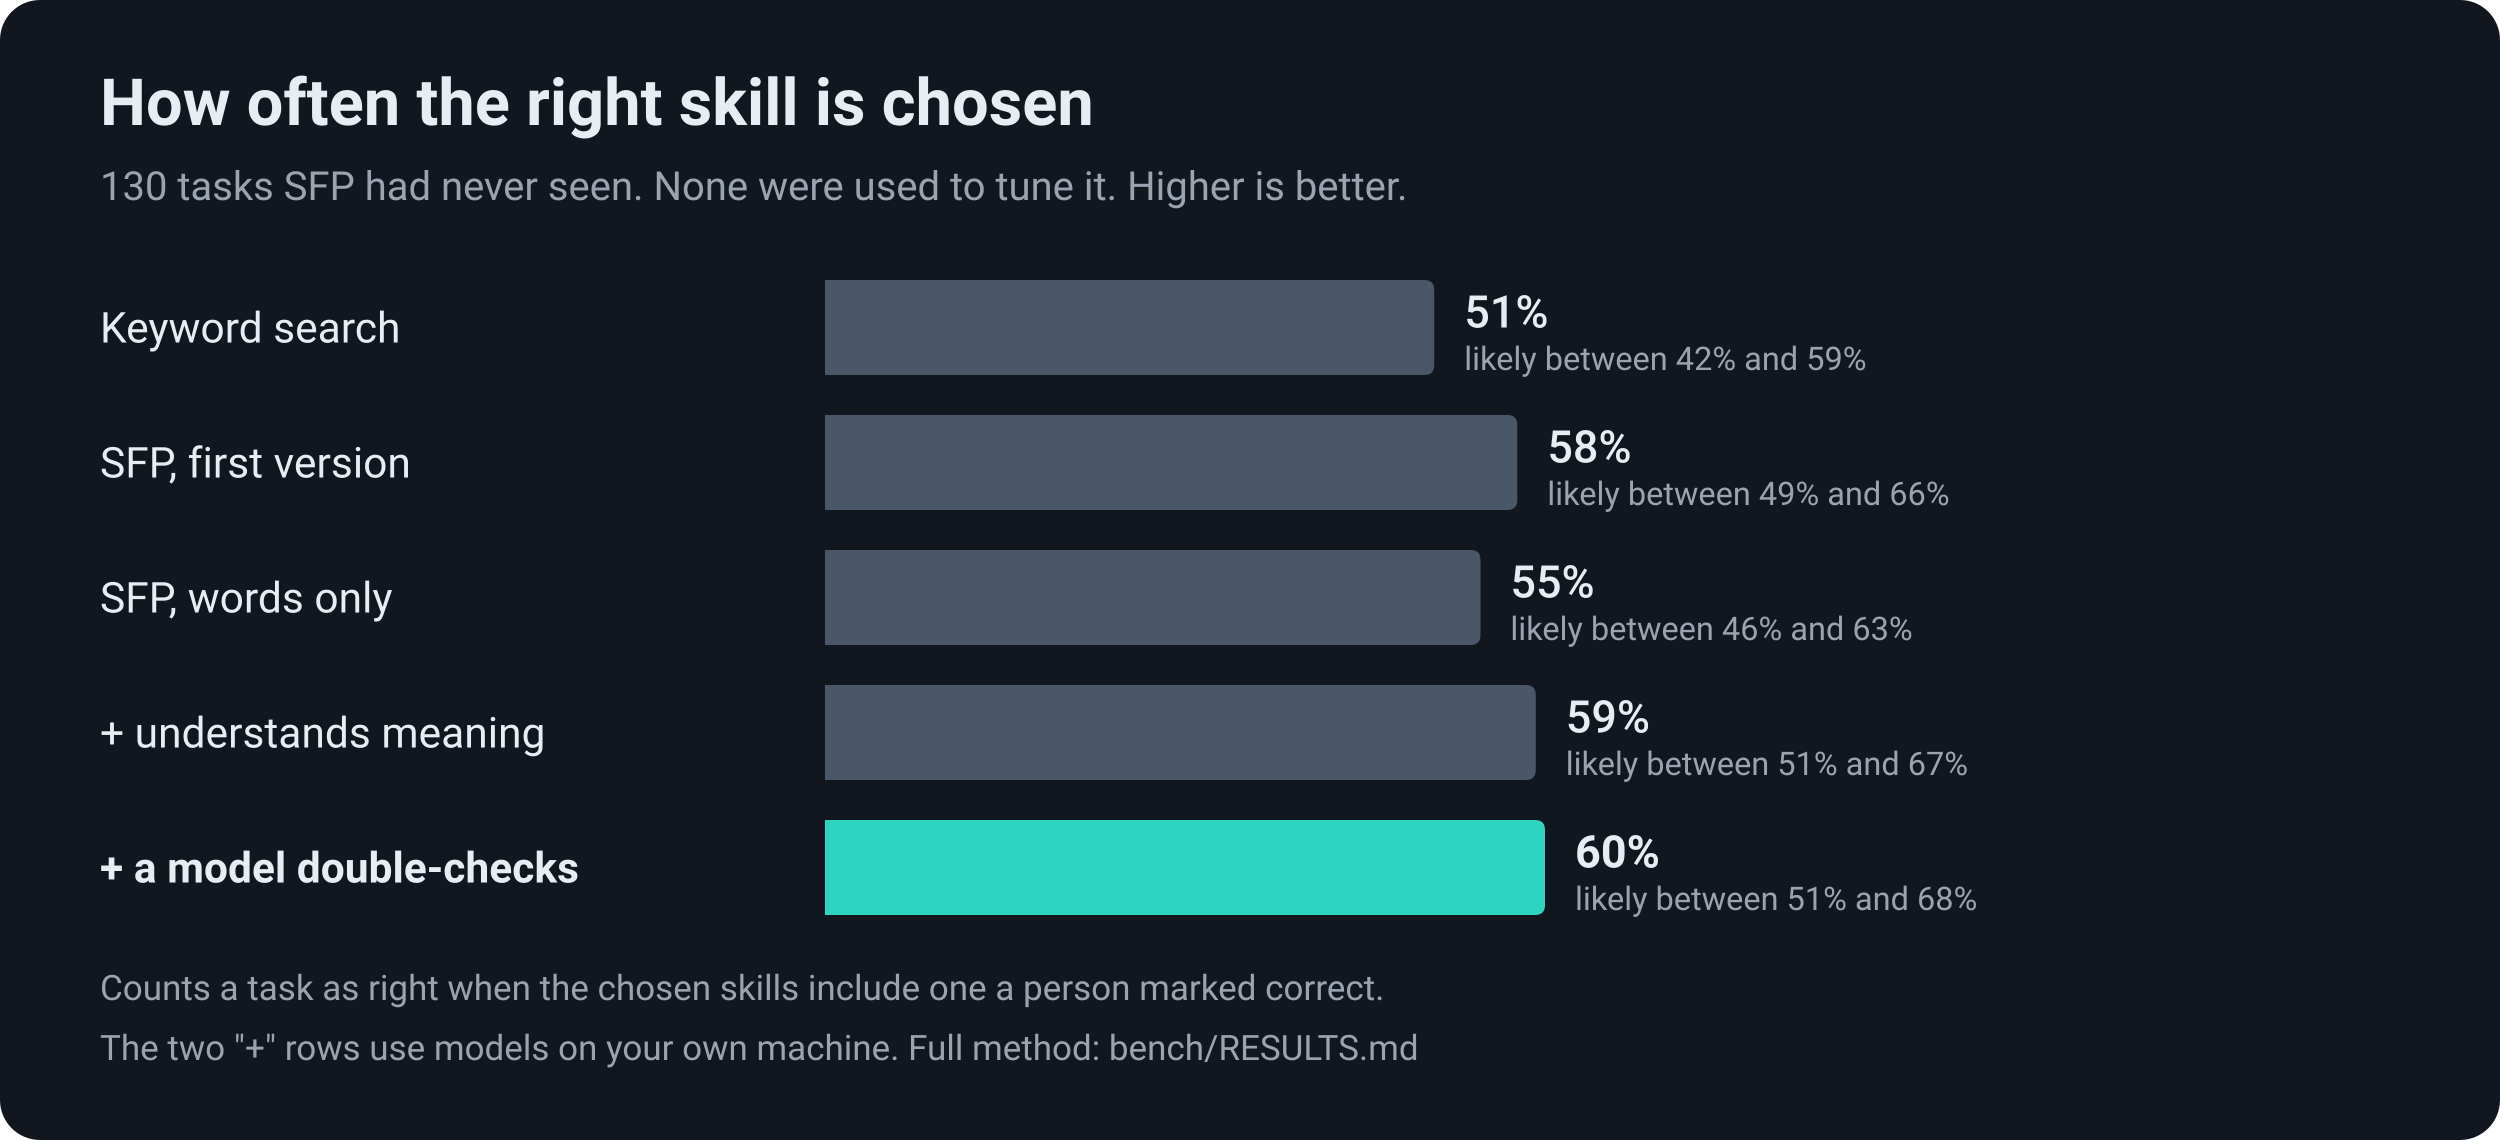
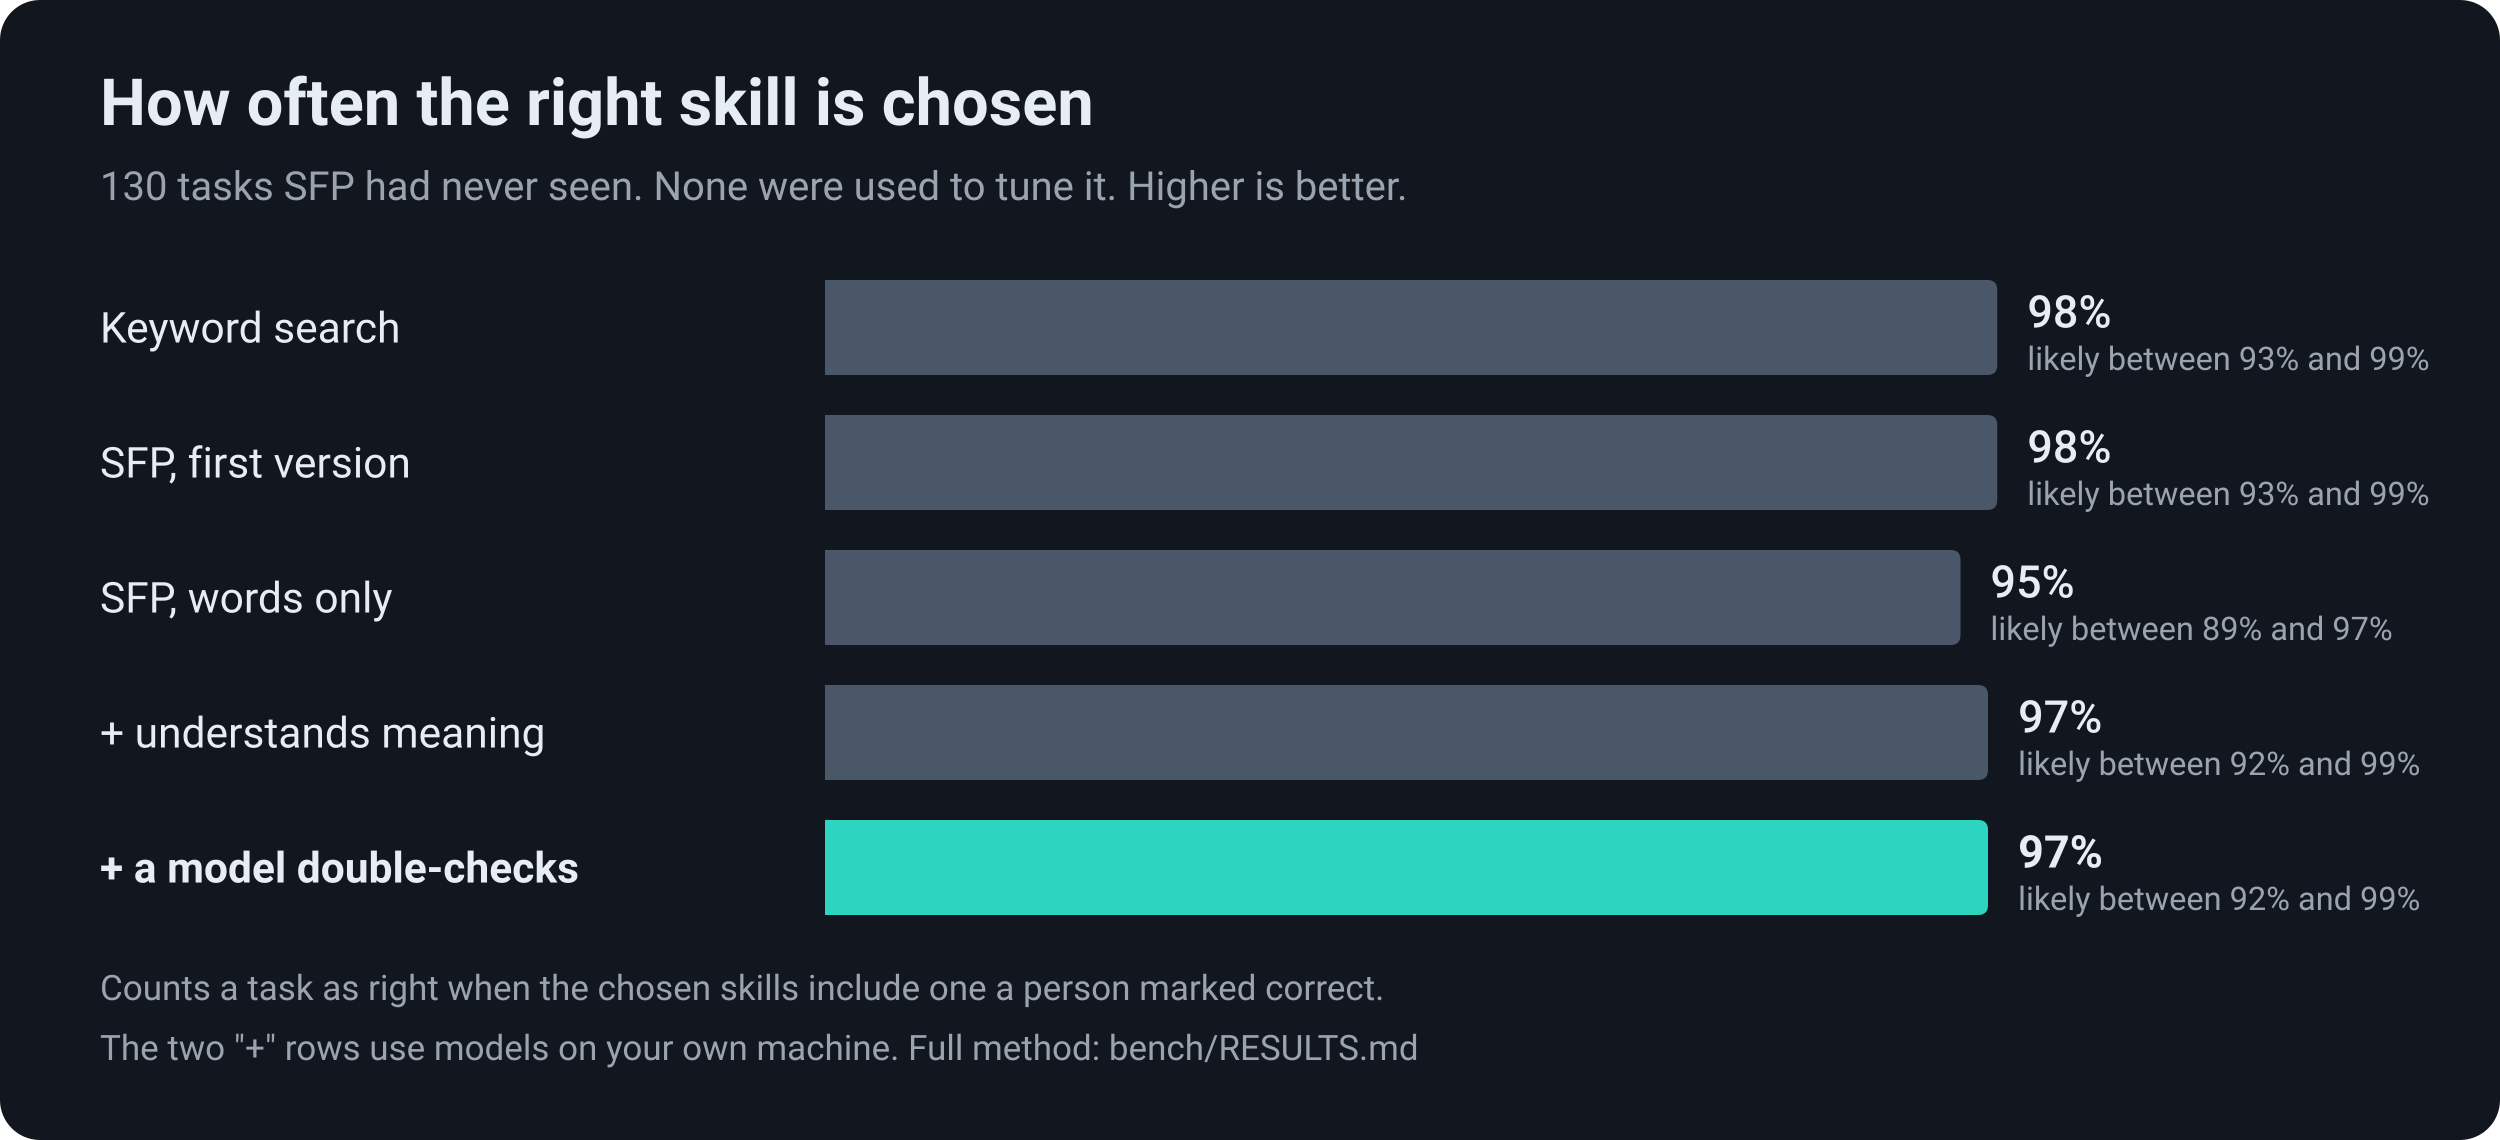
<svg xmlns="http://www.w3.org/2000/svg" width="1000" height="456" viewBox="0 0 1000 456" role="img" aria-labelledby="t d">
  <rect width="1000" height="456" rx="16" fill="#12171f" />
  <text x="40" y="50" font-family="ui-sans-serif, system-ui, -apple-system, 'Segoe UI', Roboto, 'Helvetica Neue', Arial, sans-serif" font-size="26" font-weight="700" fill="#e6edf3" text-anchor="start">How often the right skill is chosen</text>
  <text x="40" y="80" font-family="ui-sans-serif, system-ui, -apple-system, 'Segoe UI', Roboto, 'Helvetica Neue', Arial, sans-serif" font-size="16" font-weight="400" fill="#9aa4b0" text-anchor="start">130 tasks SFP had never seen. None were used to tune it. Higher is better.</text>
  <text x="40" y="137.0" font-family="ui-sans-serif, system-ui, -apple-system, 'Segoe UI', Roboto, 'Helvetica Neue', Arial, sans-serif" font-size="17" font-weight="400" fill="#e6edf3" text-anchor="start">Keyword search</text>
-   <path d="M330.0 112.0 H569.7 Q573.7 112.0 573.7 116.0 V146.0 Q573.7 150.0 569.7 150.0 H330.0 Z" fill="#4a5768" />
-   <text x="585.692" y="131.0" font-family="ui-sans-serif, system-ui, -apple-system, 'Segoe UI', Roboto, 'Helvetica Neue', Arial, sans-serif" font-size="18" font-weight="500" fill="#e6edf3" text-anchor="start">51%</text>
-   <text x="585.692" y="148.0" font-family="ui-sans-serif, system-ui, -apple-system, 'Segoe UI', Roboto, 'Helvetica Neue', Arial, sans-serif" font-size="13" font-weight="400" fill="#9aa4b0" text-anchor="start">likely between 42% and 59%</text>
+   <path d="M330.0 112.0 H794.9 Q798.9 112.0 798.9 116.0 V146.0 Q798.9 150.0 794.9 150.0 H330.0 Z" fill="#4a5768" />
+   <text x="810.923" y="131.0" font-family="ui-sans-serif, system-ui, -apple-system, 'Segoe UI', Roboto, 'Helvetica Neue', Arial, sans-serif" font-size="18" font-weight="500" fill="#e6edf3" text-anchor="start">98%</text>
+   <text x="810.923" y="148.0" font-family="ui-sans-serif, system-ui, -apple-system, 'Segoe UI', Roboto, 'Helvetica Neue', Arial, sans-serif" font-size="13" font-weight="400" fill="#9aa4b0" text-anchor="start">likely between 93% and 99%</text>
  <text x="40" y="191.0" font-family="ui-sans-serif, system-ui, -apple-system, 'Segoe UI', Roboto, 'Helvetica Neue', Arial, sans-serif" font-size="17" font-weight="400" fill="#e6edf3" text-anchor="start">SFP, first version</text>
-   <path d="M330.0 166.0 H602.9 Q606.9 166.0 606.9 170.0 V200.0 Q606.9 204.0 602.9 204.0 H330.0 Z" fill="#4a5768" />
-   <text x="618.927" y="185.0" font-family="ui-sans-serif, system-ui, -apple-system, 'Segoe UI', Roboto, 'Helvetica Neue', Arial, sans-serif" font-size="18" font-weight="500" fill="#e6edf3" text-anchor="start">58%</text>
-   <text x="618.927" y="202.0" font-family="ui-sans-serif, system-ui, -apple-system, 'Segoe UI', Roboto, 'Helvetica Neue', Arial, sans-serif" font-size="13" font-weight="400" fill="#9aa4b0" text-anchor="start">likely between 49% and 66%</text>
+   <path d="M330.0 166.0 H794.9 Q798.9 166.0 798.9 170.0 V200.0 Q798.9 204.0 794.9 204.0 H330.0 Z" fill="#4a5768" />
+   <text x="810.912" y="185.0" font-family="ui-sans-serif, system-ui, -apple-system, 'Segoe UI', Roboto, 'Helvetica Neue', Arial, sans-serif" font-size="18" font-weight="500" fill="#e6edf3" text-anchor="start">98%</text>
+   <text x="810.912" y="202.0" font-family="ui-sans-serif, system-ui, -apple-system, 'Segoe UI', Roboto, 'Helvetica Neue', Arial, sans-serif" font-size="13" font-weight="400" fill="#9aa4b0" text-anchor="start">likely between 93% and 99%</text>
  <text x="40" y="245.0" font-family="ui-sans-serif, system-ui, -apple-system, 'Segoe UI', Roboto, 'Helvetica Neue', Arial, sans-serif" font-size="17" font-weight="400" fill="#e6edf3" text-anchor="start">SFP, words only</text>
-   <path d="M330.0 220.0 H588.2 Q592.2 220.0 592.2 224.0 V254.0 Q592.2 258.0 588.2 258.0 H330.0 Z" fill="#4a5768" />
-   <text x="604.15" y="239.0" font-family="ui-sans-serif, system-ui, -apple-system, 'Segoe UI', Roboto, 'Helvetica Neue', Arial, sans-serif" font-size="18" font-weight="500" fill="#e6edf3" text-anchor="start">55%</text>
-   <text x="604.15" y="256.0" font-family="ui-sans-serif, system-ui, -apple-system, 'Segoe UI', Roboto, 'Helvetica Neue', Arial, sans-serif" font-size="13" font-weight="400" fill="#9aa4b0" text-anchor="start">likely between 46% and 63%</text>
+   <path d="M330.0 220.0 H780.2 Q784.2 220.0 784.2 224.0 V254.0 Q784.2 258.0 780.2 258.0 H330.0 Z" fill="#4a5768" />
+   <text x="796.158" y="239.0" font-family="ui-sans-serif, system-ui, -apple-system, 'Segoe UI', Roboto, 'Helvetica Neue', Arial, sans-serif" font-size="18" font-weight="500" fill="#e6edf3" text-anchor="start">95%</text>
+   <text x="796.158" y="256.0" font-family="ui-sans-serif, system-ui, -apple-system, 'Segoe UI', Roboto, 'Helvetica Neue', Arial, sans-serif" font-size="13" font-weight="400" fill="#9aa4b0" text-anchor="start">likely between 89% and 97%</text>
  <text x="40" y="299.0" font-family="ui-sans-serif, system-ui, -apple-system, 'Segoe UI', Roboto, 'Helvetica Neue', Arial, sans-serif" font-size="17" font-weight="400" fill="#e6edf3" text-anchor="start">+ understands meaning</text>
-   <path d="M330.0 274.0 H610.3 Q614.3 274.0 614.3 278.0 V308.0 Q614.3 312.0 610.3 312.0 H330.0 Z" fill="#4a5768" />
-   <text x="626.3" y="293.0" font-family="ui-sans-serif, system-ui, -apple-system, 'Segoe UI', Roboto, 'Helvetica Neue', Arial, sans-serif" font-size="18" font-weight="500" fill="#e6edf3" text-anchor="start">59%</text>
-   <text x="626.3" y="310.0" font-family="ui-sans-serif, system-ui, -apple-system, 'Segoe UI', Roboto, 'Helvetica Neue', Arial, sans-serif" font-size="13" font-weight="400" fill="#9aa4b0" text-anchor="start">likely between 51% and 67%</text>
+   <path d="M330.0 274.0 H791.2 Q795.2 274.0 795.2 278.0 V308.0 Q795.2 312.0 791.2 312.0 H330.0 Z" fill="#4a5768" />
+   <text x="807.227" y="293.0" font-family="ui-sans-serif, system-ui, -apple-system, 'Segoe UI', Roboto, 'Helvetica Neue', Arial, sans-serif" font-size="18" font-weight="500" fill="#e6edf3" text-anchor="start">97%</text>
+   <text x="807.227" y="310.0" font-family="ui-sans-serif, system-ui, -apple-system, 'Segoe UI', Roboto, 'Helvetica Neue', Arial, sans-serif" font-size="13" font-weight="400" fill="#9aa4b0" text-anchor="start">likely between 92% and 99%</text>
  <text x="40" y="353.0" font-family="ui-sans-serif, system-ui, -apple-system, 'Segoe UI', Roboto, 'Helvetica Neue', Arial, sans-serif" font-size="17" font-weight="700" fill="#e6edf3" text-anchor="start">+ a model double-checks</text>
-   <path d="M330.0 328.0 H614.0 Q618.0 328.0 618.0 332.0 V362.0 Q618.0 366.0 614.0 366.0 H330.0 Z" fill="#2dd4bf" />
-   <text x="630.007" y="347.0" font-family="ui-sans-serif, system-ui, -apple-system, 'Segoe UI', Roboto, 'Helvetica Neue', Arial, sans-serif" font-size="18" font-weight="700" fill="#e6edf3" text-anchor="start">60%</text>
-   <text x="630.007" y="364.0" font-family="ui-sans-serif, system-ui, -apple-system, 'Segoe UI', Roboto, 'Helvetica Neue', Arial, sans-serif" font-size="13" font-weight="400" fill="#9aa4b0" text-anchor="start">likely between 51% and 68%</text>
+   <path d="M330.0 328.0 H791.2 Q795.2 328.0 795.2 332.0 V362.0 Q795.2 366.0 791.2 366.0 H330.0 Z" fill="#2dd4bf" />
+   <text x="807.227" y="347.0" font-family="ui-sans-serif, system-ui, -apple-system, 'Segoe UI', Roboto, 'Helvetica Neue', Arial, sans-serif" font-size="18" font-weight="700" fill="#e6edf3" text-anchor="start">97%</text>
+   <text x="807.227" y="364.0" font-family="ui-sans-serif, system-ui, -apple-system, 'Segoe UI', Roboto, 'Helvetica Neue', Arial, sans-serif" font-size="13" font-weight="400" fill="#9aa4b0" text-anchor="start">likely between 92% and 99%</text>
  <text x="40" y="400" font-family="ui-sans-serif, system-ui, -apple-system, 'Segoe UI', Roboto, 'Helvetica Neue', Arial, sans-serif" font-size="14" font-weight="400" fill="#9aa4b0" text-anchor="start">Counts a task as right when the chosen skills include one a person marked correct.</text>
  <text x="40" y="424" font-family="ui-sans-serif, system-ui, -apple-system, 'Segoe UI', Roboto, 'Helvetica Neue', Arial, sans-serif" font-size="14" font-weight="400" fill="#9aa4b0" text-anchor="start">The two "+" rows use models on your own machine. Full method: bench/RESULTS.md</text>
</svg>
